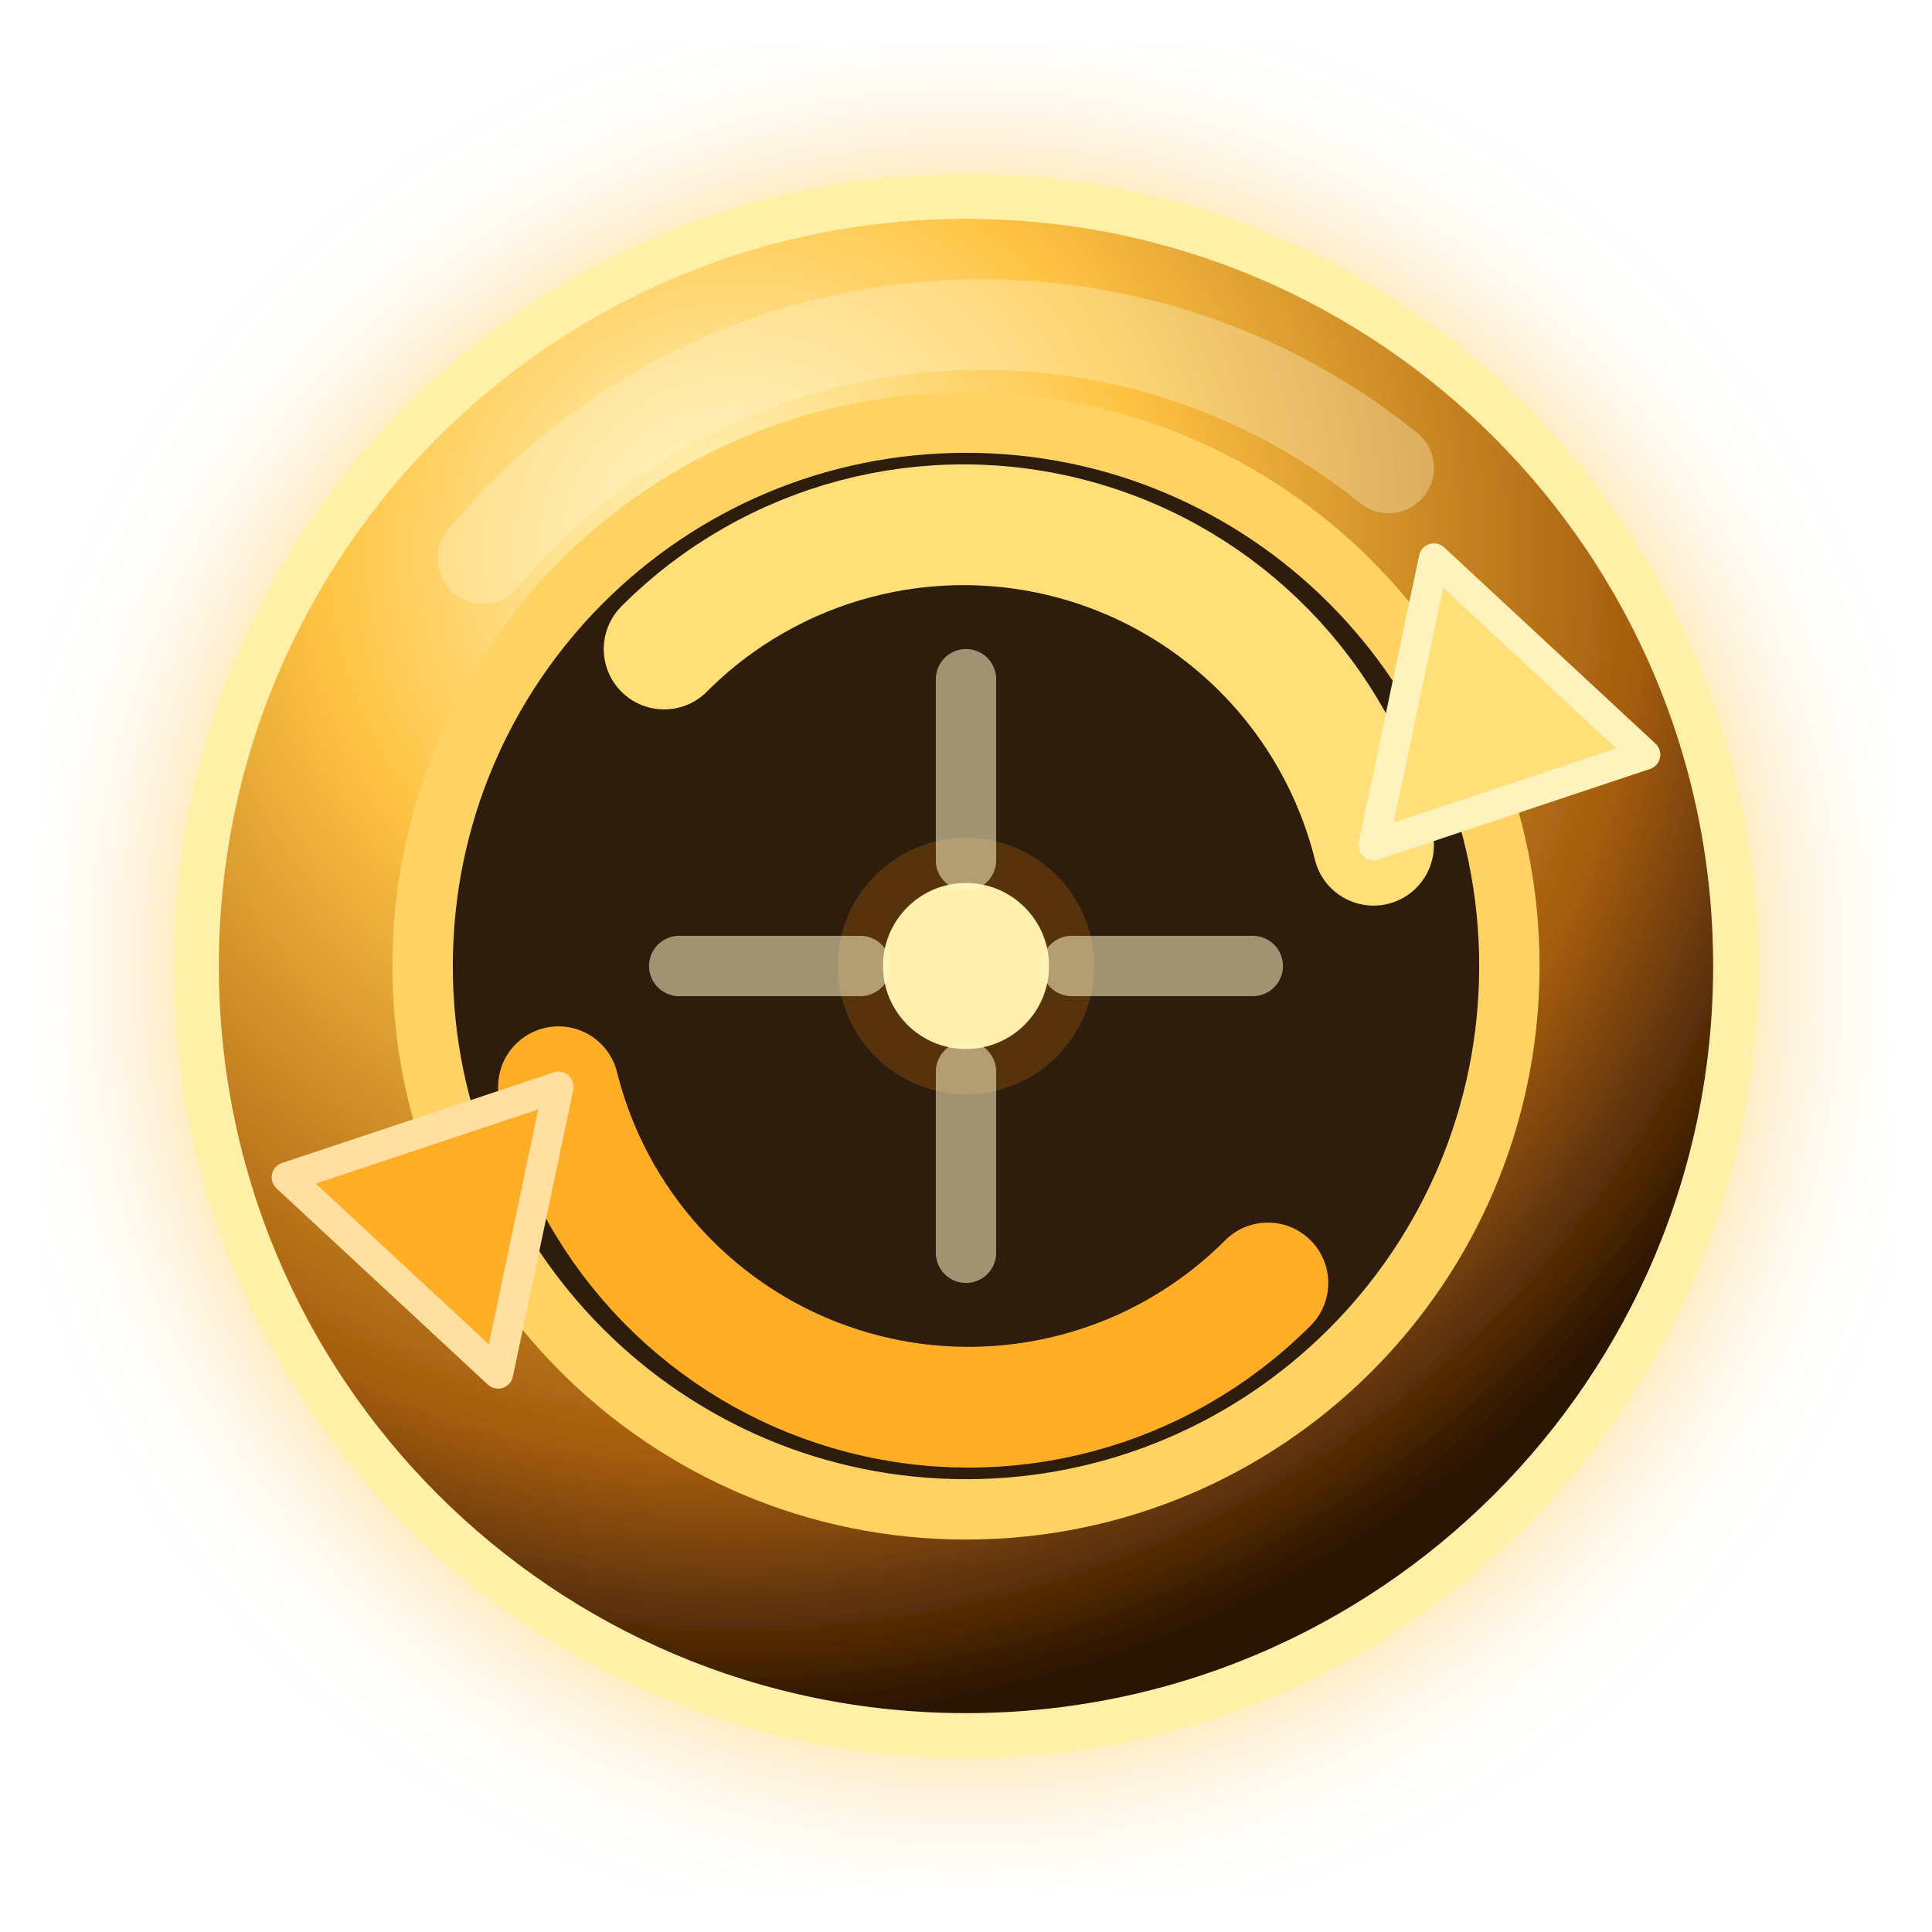
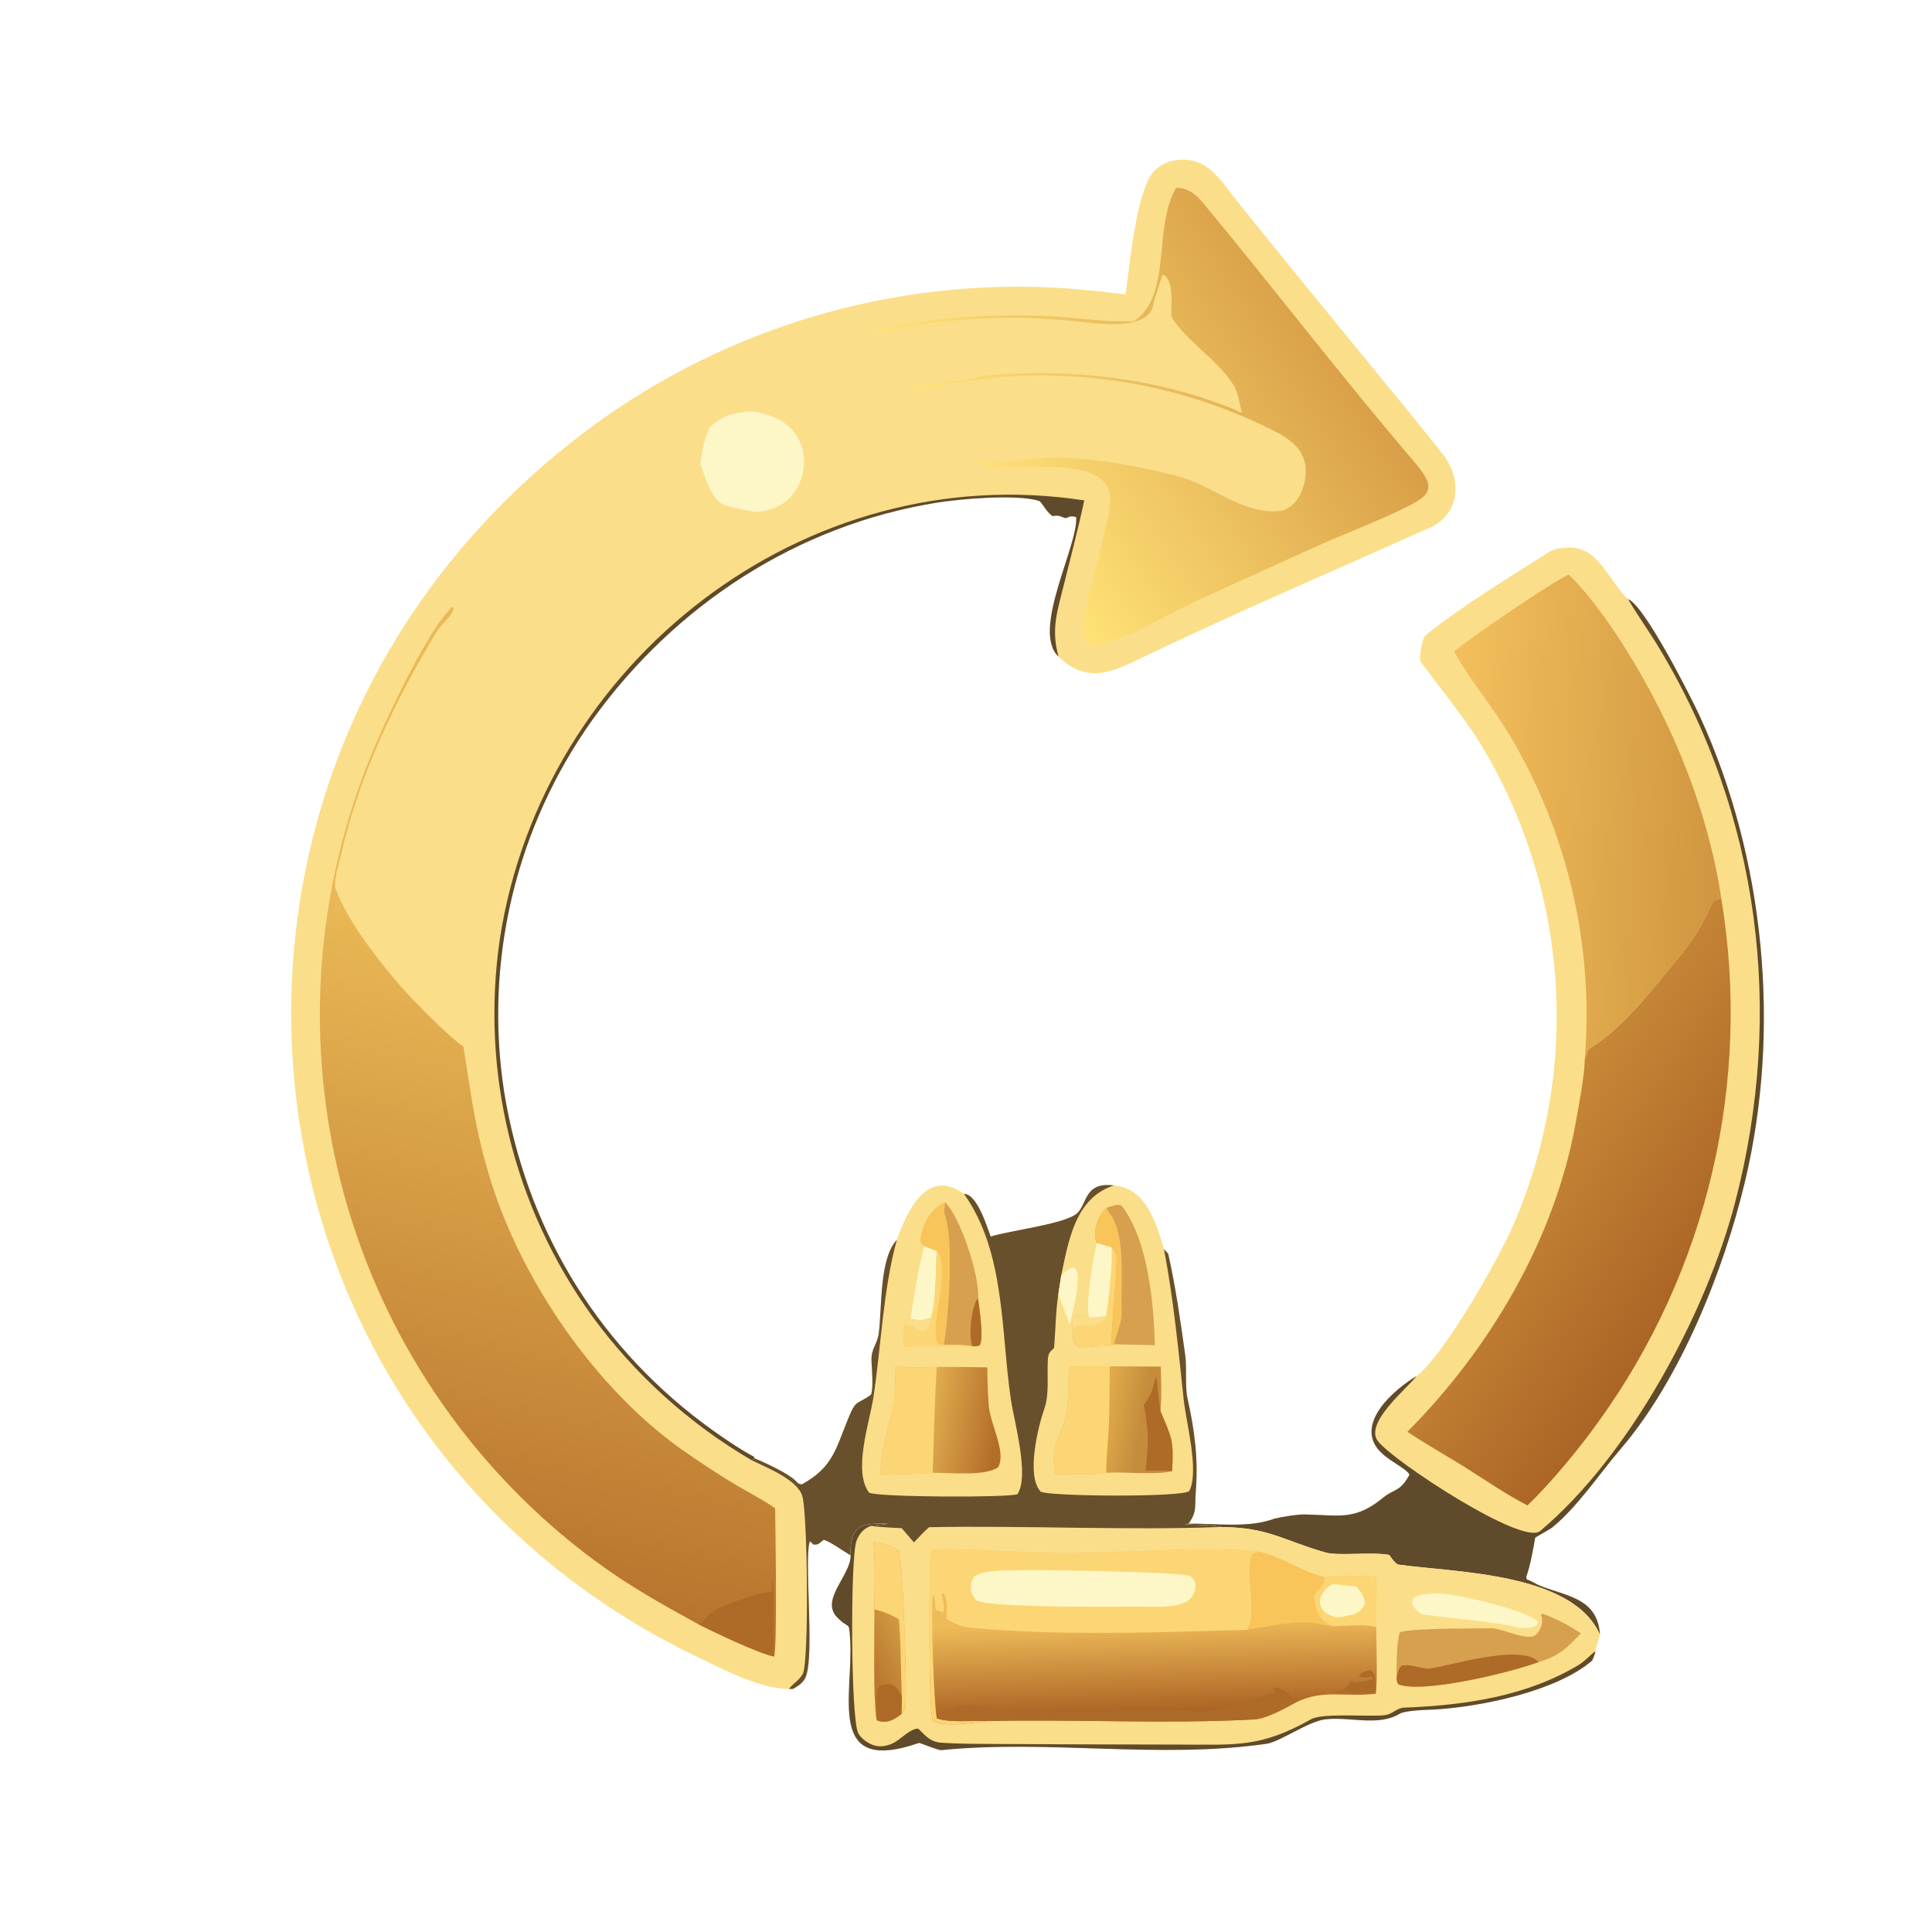
- <svg xmlns="http://www.w3.org/2000/svg" viewBox="0 0 128 128">
+ <svg xmlns="http://www.w3.org/2000/svg" width="64" height="64" viewBox="130.241 49.019 298.017 298.017">
+   <path fill="#FBDE89" transform="scale(0.487331 0.487269)" d="M623.527 193.779C624.873 184.334 626.71 163.126 631.826 155.641C633.823 153.047 636.687 151.619 639.839 151.254C649.523 150.132 653.608 157.784 658.765 164.202L676.094 185.667L705.185 221.244C711.533 228.914 717.678 236.498 723.844 244.269C730.126 252.187 729.516 263.303 719.791 267.663C690.091 280.98 660.041 293.852 630.646 307.869C620.346 312.781 611.879 317.863 602.289 308.434C593.526 300.232 608.706 273.071 607.877 264.258C604.802 263.555 605.501 265.142 603.848 264.415C602.607 263.869 601.797 263.684 600.401 263.996C598.145 262.331 597 259.43 596.089 259.151C588.904 256.951 570.941 258.569 563.872 259.707C519.586 266.835 480.933 292.154 454.919 328.256C430.495 362.423 420.413 404.799 426.833 446.309C433.702 488.382 455.176 525.009 489.532 550.962C493.739 554.139 501.449 559.488 505.826 561.712L506.155 562.303L505.148 562.849C509.763 565.175 519.348 568.781 521.163 574.069C522.873 579.05 523.377 626.643 521.354 630.471C520.292 632.483 518.236 633.521 516.941 635.292C507.671 635.018 498.047 629.917 489.766 626.008C335.858 553.361 313.895 347.523 447.175 241.347C488.421 208.326 539.853 190.662 592.677 191.375C603.489 191.491 612.843 192.559 623.527 193.779Z" />
+   <path fill="#5F4A2B" transform="scale(0.487331 0.487269)" d="M505.148 562.849C485.427 551.305 468.287 535.832 454.792 517.388C429.785 482.84 419.271 439.881 425.495 397.685C439.008 310.125 521.915 245.392 610.44 259.014C608.564 267.964 606.149 276.931 603.966 285.815C601.852 294.42 599.913 299.757 602.289 308.434C593.526 300.232 608.706 273.071 607.877 264.258C604.802 263.555 605.501 265.142 603.848 264.415C602.607 263.869 601.797 263.684 600.401 263.996C598.145 262.331 597 259.43 596.089 259.151C588.904 256.951 570.941 258.569 563.872 259.707C519.586 266.835 480.933 292.154 454.919 328.256C430.495 362.423 420.413 404.799 426.833 446.309C433.702 488.382 455.176 525.009 489.532 550.962C493.739 554.139 501.449 559.488 505.826 561.712L506.155 562.303L505.148 562.849Z" />
  <defs>
-     <radialGradient id="amber-dial" cx="35%" cy="23%" r="76%">
-       <stop offset="0" stop-color="#fff8c9" />
-       <stop offset=".35" stop-color="#ffc545" />
-       <stop offset=".78" stop-color="#a45c0d" />
-       <stop offset="1" stop-color="#2c1403" />
-     </radialGradient>
-     <linearGradient id="dark-face" x1="31" x2="98" y1="26" y2="101">
-       <stop offset="0" stop-color="#2d1b08" />
-       <stop offset=".7" stop-color="#090603" />
-       <stop offset="1" stop-color="#050301" />
+     <linearGradient id="gradient_0" gradientUnits="userSpaceOnUse" x1="418.817" y1="598.218" x2="461.594" y2="404.143">
+       <stop offset="0" stop-color="#B8752E" />
+       <stop offset="1" stop-color="#EAB855" />
    </linearGradient>
-     <filter id="glow" color-interpolation-filters="sRGB">
-       <feDropShadow dx="0" dy="4" stdDeviation="4" flood-color="#000814" flood-opacity=".55" />
-       <feDropShadow dx="0" dy="0" stdDeviation="5" flood-color="#ffbe35" flood-opacity=".58" />
-     </filter>
  </defs>
-   <g filter="url(#glow)">
-     <circle cx="64" cy="64" r="51" fill="url(#amber-dial)" stroke="#fff0a8" stroke-width="3" />
-     <circle cx="64" cy="64" r="36" fill="url(#dark-face)" stroke="#ffd363" stroke-width="4" />
-     <path d="M32 37a43 43 0 0 1 60-6" fill="none" stroke="#fff6cf" stroke-linecap="round" stroke-width="6" opacity=".34" />
-     <path d="M91 56a28 28 0 0 0-47-13" fill="none" stroke="#ffe078" stroke-linecap="round" stroke-width="8" />
-     <path d="m91 56 4-19 14 13z" fill="#ffe078" stroke="#fff2bd" stroke-linejoin="round" stroke-width="2" />
-     <path d="M37 72a28 28 0 0 0 47 13" fill="none" stroke="#ffae26" stroke-linecap="round" stroke-width="8" />
-     <path d="m37 72-4 19-14-13z" fill="#ffae26" stroke="#ffe0a1" stroke-linejoin="round" stroke-width="2" />
-     <circle cx="64" cy="64" r="7" fill="#fff0ad" stroke="#573008" stroke-width="3" />
-     <path d="M64 45v12M64 71v12M45 64h12M71 64h12" stroke="#fff5c8" stroke-linecap="round" stroke-width="4" opacity=".55" />
-   </g>
+   <path fill="url(#gradient_0)" transform="scale(0.487331 0.487269)" d="M488.389 614.834C476.207 608.129 466.532 602.79 455.224 594.444C417.906 566.661 390.584 527.538 377.345 482.929C363.583 436.375 365.933 386.536 384.015 341.484C388.168 330.857 402.163 300.576 410.288 292.836L410.861 292.805C410.619 295.637 407.032 297.971 405.528 300.457C392.361 322.218 381.099 345.734 375.303 370.615C374.641 373.455 373.056 378.508 373.347 381.674C376.964 391.715 386.358 403.763 393.053 411.648C397.132 416.452 409.485 429.055 413.922 431.891C416.534 447.96 417.658 458.524 422.586 474.356C432.442 506.013 455.315 539.429 482.256 558.912C488.142 563.104 494.188 567.066 500.382 570.789C503.891 572.866 509.468 575.787 512.599 578.081C512.659 583.422 513.349 621.231 512.293 625.009C507.317 624.002 493.028 617.161 488.389 614.834Z" />
+   <path fill="#AD6B27" transform="scale(0.487331 0.487269)" d="M488.389 614.834C489.708 613.924 492.355 610.878 493.022 610.552C497.479 608.379 506.862 604.678 511.553 604.531L511.71 600.65C512.721 602.844 511.728 620.817 512.293 625.009C507.317 624.002 493.028 617.161 488.389 614.834Z" />
+   <defs>
+     <linearGradient id="gradient_1" gradientUnits="userSpaceOnUse" x1="685.797" y1="204.198" x2="588.198" y2="268.679">
+       <stop offset="0" stop-color="#D99F48" />
+       <stop offset="1" stop-color="#FFE276" />
+     </linearGradient>
+   </defs>
+   <path fill="url(#gradient_1)" transform="scale(0.487331 0.487269)" d="M639.504 160.062C644.27 160.08 646.56 163.027 649.443 166.519C671.506 193.236 692.629 220.759 715.152 247.09C722.609 255.807 719.593 257.649 710.615 261.991C701.582 266.36 691.982 269.897 682.852 274.052L646.59 290.532C637.919 294.558 623.473 303.374 614.529 304.502C613.177 304.672 612.051 304.815 610.994 303.846C606.632 299.849 619.526 266.525 618.603 257.518C617.086 242.706 581.896 251.465 576.34 246.866C578.597 246.187 585.158 247.204 588.606 246.625C605.973 243.71 622.148 247.104 638.984 251.053C650.729 253.807 659.856 263.298 671.949 262.415C678.789 261.838 682.137 251.497 679.856 245.727C678.439 241.98 675.858 240.216 672.778 238.181C645.623 223.894 614.983 217.58 584.394 219.968C576.213 220.626 564.679 222.724 556.176 223.974L555.55 223.514L555.214 223.817C560.953 221.534 566.058 221.623 572.016 220.982C574.496 220.715 577.2 219.676 579.844 219.437C606.057 217.068 633.715 220.303 658.136 230.265C659.262 230.725 658.82 230.956 660.407 231.194C659.269 227.768 659.516 225.211 657.293 221.881C652.446 214.434 642.86 208.575 638.253 201.235C637.35 199.796 639.655 189.603 635.308 187.483C635.033 187.817 632.524 195.61 632.37 196.757C631.178 205.679 614.13 202.985 607.84 202.314C591.181 200.538 573.584 200.963 557.016 203.597C553.665 204.13 545.728 206.353 542.765 205.568C560.777 200.992 581.829 199.818 600.344 200.751C609.6 201.217 616.565 202.674 626.202 202.289C638.447 193.801 632.008 173.232 639.504 160.062Z" />
+   <path fill="#FDF6C6" transform="scale(0.487331 0.487269)" d="M502.914 230.928C506.75 230.438 512.499 232.247 515.624 234.544C518.907 236.913 521.072 240.528 521.613 244.54C522.212 248.92 521.043 253.358 518.364 256.873C515.594 260.467 511.791 262.119 507.369 262.594C506.165 262.882 498.461 261.121 496.949 260.631C492.23 259.102 490.622 251.785 488.884 247.478C489.623 242.78 489.974 240.103 491.956 235.76C496.323 232.229 497.354 231.864 502.914 230.928Z" />
+   <path fill="#FBDE89" transform="scale(0.487331 0.487269)" d="M715.652 536.198C724.249 529.694 741.808 498.919 746.386 488.111C767.695 438.725 763.787 382.075 735.896 336.085C731.029 328.141 722.623 317.809 716.928 310.103C716.292 309.242 717.263 302.685 718.593 301.623C730.815 291.864 744.893 283.434 758.113 274.995C759.776 274.128 761.887 274.07 763.691 273.959C773.089 273.386 776.643 284.794 782.565 290.261C787.841 292.206 802.718 321.743 805.276 327.319C825.892 372.148 831.047 426.517 819.603 474.581C812.906 502.709 799.172 537.189 780.221 559.3C773.489 567.156 766.624 577.595 758.499 584.215C757.87 584.728 754.069 586.763 753.172 587.39C752.527 591.237 751.644 596.173 750.341 599.817L750.532 600.595C752.165 601.156 753.375 602.081 755.008 602.708C763.688 606.04 772.931 606.713 773.686 618.094C764.934 598.192 727.409 598.453 709.58 595.851C708.346 594.746 708.211 594.569 707.248 593.186L707.007 592.833C701.614 591.811 690.8 593.205 686.888 592.088C672.766 588.054 669.062 584.162 653.616 583.99C651.473 583.348 644.712 583.289 642.148 583.169L643.449 582.943C652.546 582.853 662.467 584.414 670.642 581.346C673.09 580.781 677.785 579.976 680.212 580.02C691.08 580.217 696.024 582.111 705.083 574.697C708.609 571.812 710.521 572.887 713.397 567.404C712.237 565.264 706.049 562.784 703.265 559.155C696.866 550.816 708.175 540.704 715.652 536.198Z" />
+   <path fill="#5F4A2B" transform="scale(0.487331 0.487269)" d="M782.565 290.261C787.841 292.206 802.718 321.743 805.276 327.319C825.892 372.148 831.047 426.517 819.603 474.581C812.906 502.709 799.172 537.189 780.221 559.3C773.489 567.156 766.624 577.595 758.499 584.215C757.87 584.728 754.069 586.763 753.172 587.39C752.527 591.237 751.644 596.173 750.341 599.817L750.532 600.595C752.165 601.156 753.375 602.081 755.008 602.708C763.688 606.04 772.931 606.713 773.686 618.094C764.934 598.192 727.409 598.453 709.58 595.851C708.346 594.746 708.211 594.569 707.248 593.186L707.007 592.833C701.614 591.811 690.8 593.205 686.888 592.088C672.766 588.054 669.062 584.162 653.616 583.99C651.473 583.348 644.712 583.289 642.148 583.169L643.449 582.943C652.546 582.853 662.467 584.414 670.642 581.346C673.09 580.781 677.785 579.976 680.212 580.02C691.08 580.217 696.024 582.111 705.083 574.697C708.609 571.812 710.521 572.887 713.397 567.404C712.237 565.264 706.049 562.784 703.265 559.155C696.866 550.816 708.175 540.704 715.652 536.198C712.821 539.997 698.96 551.044 703.404 556.83C708.227 563.112 749.102 590.006 754.734 585.281C783.235 561.363 807.385 516.056 816.454 481.265C832.139 421.099 824.325 358.324 792.146 305.296C789.03 300.149 785.587 295.396 782.565 290.261Z" />
+   <defs>
+     <linearGradient id="gradient_2" gradientUnits="userSpaceOnUse" x1="806.149" y1="499.084" x2="751.045" y2="462.05">
+       <stop offset="0" stop-color="#AB6526" />
+       <stop offset="1" stop-color="#C78837" />
+     </linearGradient>
+   </defs>
+   <path fill="url(#gradient_2)" transform="scale(0.487331 0.487269)" d="M768.858 436.048C768.968 435.664 769.814 432.875 770.074 432.715C781.246 425.888 789.352 414.82 797.624 404.945C802.664 398.928 805.956 393.885 809.077 386.714C809.577 385.566 810.994 385.273 812.088 385.003C821.737 443.239 807.715 502.917 773.143 550.756C767.231 559.04 758.113 570.123 750.725 577.158C743.843 573.653 737.21 568.965 730.617 564.869C724.71 561.199 718.471 557.704 712.727 553.855C738.943 527.474 759.482 492.638 766.028 455.901C766.89 451.064 768.856 440.884 768.858 436.048Z" />
+   <defs>
+     <linearGradient id="gradient_3" gradientUnits="userSpaceOnUse" x1="811.619" y1="359.326" x2="726.898" y2="355.674">
+       <stop offset="0" stop-color="#D09641" />
+       <stop offset="1" stop-color="#F3BF5C" />
+     </linearGradient>
+   </defs>
+   <path fill="url(#gradient_3)" transform="scale(0.487331 0.487269)" d="M727.48 306.845C732.515 302.568 758.576 284.791 763.728 282.503C768.159 286.381 774.781 295.317 778.131 300.322C794.906 325.385 807.582 355.077 812.088 385.003C810.994 385.273 809.577 385.566 809.077 386.714C805.956 393.885 802.664 398.928 797.624 404.945C789.352 414.82 781.246 425.888 770.074 432.715C769.814 432.875 768.968 435.664 768.858 436.048C771.814 400.226 763.537 364.373 745.178 333.475C739.965 324.655 732.758 316.209 727.896 307.59L727.48 306.845Z" />
+   <path fill="#FBDE89" transform="scale(0.487331 0.487269)" d="M536.506 592.992C536.056 583.367 540.126 582.613 548.393 583C546.514 583.256 544.632 583.492 542.747 583.706C546.046 584.023 549.353 584.249 552.665 584.381L556.55 588.891C557.959 587.407 559.805 585.34 561.327 584.065C591.078 583.464 624.511 585.145 653.616 583.99C669.062 584.162 672.766 588.054 686.888 592.088C690.8 593.205 701.614 591.811 707.007 592.833L707.248 593.186C708.211 594.569 708.346 594.746 709.58 595.851C727.409 598.453 764.934 598.192 773.686 618.094C773.363 619.246 772.419 622.287 772.248 623.307C772.129 624.314 771.631 625.285 771.236 626.262C759.947 636.015 735.95 640.916 721.36 641.774C719.545 641.881 712.216 641.948 710.215 643.152C703.476 647.208 694.351 643.976 686.814 644.884C681.601 645.374 672.409 651.997 668.262 652.601C634.465 657.525 599.274 651.245 565.339 654.618C564.494 654.87 558.415 652.257 558.137 652.353C528.408 662.674 537.525 637.153 536.334 619.342C535.938 613.427 536.135 616.616 532.211 612.576C526.781 606.984 536.605 599.254 536.506 592.992Z" />
+   <path fill="#5F4A2B" transform="scale(0.487331 0.487269)" d="M536.506 592.992C536.056 583.367 540.126 582.613 548.393 583C546.514 583.256 544.632 583.492 542.747 583.706C540.568 584.534 539.275 586.122 538.387 588.259C536.373 593.105 536.529 643.866 538.833 649.083C539.618 650.861 542.011 652.513 543.802 653.093C546.025 653.812 548.405 653.291 550.399 652.177C552.555 650.974 555.432 647.802 557.894 647.827C560.478 650.295 561.664 652.04 565.361 652.295C570.474 652.649 575.57 652.629 580.695 652.674L609.908 652.806L640.869 652.878C658.861 652.919 666.326 653.8 682.195 644.88C685.968 642.759 700.432 644.109 705.147 643.596C708.165 643.417 708.959 641.287 711.927 641.172C730.835 640.441 750.393 637.626 766.876 627.705C769.128 626.349 770.586 624.478 772.248 623.307C772.129 624.314 771.631 625.285 771.236 626.262C759.947 636.015 735.95 640.916 721.36 641.774C719.545 641.881 712.216 641.948 710.215 643.152C703.476 647.208 694.351 643.976 686.814 644.884C681.601 645.374 672.409 651.997 668.262 652.601C634.465 657.525 599.274 651.245 565.339 654.618C564.494 654.87 558.415 652.257 558.137 652.353C528.408 662.674 537.525 637.153 536.334 619.342C535.938 613.427 536.135 616.616 532.211 612.576C526.781 606.984 536.605 599.254 536.506 592.992Z" />
+   <defs>
+     <linearGradient id="gradient_4" gradientUnits="userSpaceOnUse" x1="632.744" y1="642.37" x2="631.853" y2="613.777">
+       <stop offset="0" stop-color="#AC6424" />
+       <stop offset="1" stop-color="#EEBB59" />
+     </linearGradient>
+   </defs>
+   <path fill="url(#gradient_4)" transform="scale(0.487331 0.487269)" d="M579.3 645.433C575.092 646.092 566.023 647.407 562.54 645.327C561.093 643.212 561.354 597.91 561.787 592.563L561.834 592.791L562.469 591.309C564.944 590.467 590.52 591.921 595.266 592.132C617.563 593.122 644.017 589.608 665.667 591.784C673.783 593.789 679.766 598.48 686.603 599.886C691.87 599.565 697.557 599.333 702.81 599.772C702.836 605.055 702.914 610.434 702.868 615.708C702.913 619.061 703.305 634.453 702.695 636.76C693.039 638.018 686.147 635.159 677.244 639.613C673.754 641.534 668.063 644.707 664.085 644.92C635.975 646.424 607.479 644.775 579.3 645.433Z" />
+   <path fill="#FCD674" transform="scale(0.487331 0.487269)" d="M579.3 645.433C575.092 646.092 566.023 647.407 562.54 645.327C561.093 643.212 561.354 597.91 561.787 592.563L561.834 592.791L562.469 591.309C564.944 590.467 590.52 591.921 595.266 592.132C617.563 593.122 644.017 589.608 665.667 591.784L663.634 592.612C661.067 599.294 665.582 611.118 661.988 616.554C633.537 617.31 603.296 618.561 574.74 615.893C571.669 615.606 569.47 614.653 566.847 613.081C566.901 610.195 567.352 607.315 565.926 604.992L565.293 605.173C565.619 606.819 566.491 609.845 565.705 611.069L563.37 610.161C563.269 608.714 563.294 606.531 562.625 605.344C561.802 609.748 562.838 639.559 563.754 644.557C567.492 645.976 574.868 645.266 579.3 645.433Z" />
+   <path fill="#FDF6C6" transform="scale(0.487331 0.487269)" d="M591.956 597.641C599.946 597.619 639.141 598.131 643.833 599.443C644.82 600.324 645.594 600.787 645.633 602.336C645.844 610.599 634.072 609.118 628.278 609.193C619.251 609.181 582.55 609.681 576.438 607.349C574.18 604.994 573.917 602.349 575.663 599.64C579.443 597.157 586.89 597.948 591.956 597.641Z" />
+   <path fill="#F9C45A" transform="scale(0.487331 0.487269)" d="M665.667 591.784C673.783 593.789 679.766 598.48 686.603 599.886C691.87 599.565 697.557 599.333 702.81 599.772C702.836 605.055 702.914 610.434 702.868 615.708C699.587 614.639 692.972 615.251 689.304 615.416C686.981 615.178 682.285 614.213 680.786 614.165C675.329 613.987 667.628 615.608 661.988 616.554C665.582 611.118 661.067 599.294 663.634 592.612L665.667 591.784Z" />
+   <path fill="#FCD674" transform="scale(0.487331 0.487269)" d="M686.603 599.886C691.87 599.565 697.557 599.333 702.81 599.772C702.836 605.055 702.914 610.434 702.868 615.708C699.587 614.639 692.972 615.251 689.304 615.416C684.192 613.441 684.227 610.704 682.965 605.795C685.27 603.092 686.207 602.888 686.603 599.886Z" />
+   <path fill="#FDF6C6" transform="scale(0.487331 0.487269)" d="M688.917 602.081C691.222 602.186 694.261 602.59 696.618 602.84C698.289 605.087 699.361 606.091 699.157 608.762C697.975 610.511 697.765 610.537 695.883 611.63C694.753 611.881 691.001 612.798 690.105 612.569C683.349 610.84 683.71 605.277 688.917 602.081Z" />
+   <path fill="#AD6B27" transform="scale(0.487331 0.487269)" d="M563.754 644.557C572.478 636.367 580.685 642.552 590.471 642.671C609.712 642.827 628.535 641.425 647.81 642.441C652.589 642.694 665.291 637.589 671.096 636.34L670.222 635.163L670.63 634.758C673.336 635.023 676.251 637.048 677.244 639.613C673.754 641.534 668.063 644.707 664.085 644.92C635.975 646.424 607.479 644.775 579.3 645.433C574.868 645.266 567.492 645.976 563.754 644.557Z" />
+   <path fill="#AD6B27" transform="scale(0.487331 0.487269)" d="M696.144 633.324C698.128 633.001 699.798 632.73 701.765 632.243L701.586 631.276C700.11 631.534 699.687 631.632 698.135 631.585L697.387 630.889C698.682 629.755 699.242 629.751 700.964 629.285C703.243 630.693 702.258 634.218 702.695 636.76C698.126 636.408 693.641 636.391 689.063 636.325C692.364 635.688 693.071 635.754 694.875 632.588C695.298 632.833 695.721 633.078 696.144 633.324Z" />
+   <path fill="#D6A04F" transform="scale(0.487331 0.487269)" d="M709.308 631.831C709.346 628.035 709.186 620.697 710.335 617.427C712.466 615.927 735.617 616.173 739.758 616.059C743.625 616.534 748.112 618.975 751.971 618.734C754.246 618.592 756.276 614.208 754.967 611.753L755.556 611.465C759.718 612.901 763.969 615.23 767.648 617.641C763.247 622.345 760.516 624.961 754.241 626.761C745.469 630.033 717.357 636.868 709.791 633.77C709.403 632.708 709.374 632.919 709.308 631.831Z" />
+   <path fill="#AD6B27" transform="scale(0.487331 0.487269)" d="M709.308 631.831C709.704 629.952 709.667 629.297 710.866 627.903C714.191 627.242 717.462 629.196 720.234 628.746C727.495 627.568 749.102 620.9 754.241 626.761C745.469 630.033 717.357 636.868 709.791 633.77C709.403 632.708 709.374 632.919 709.308 631.831Z" />
+   <defs>
+     <linearGradient id="gradient_5" gradientUnits="userSpaceOnUse" x1="542.011" y1="625.966" x2="553.422" y2="620.078">
+       <stop offset="0" stop-color="#BA7930" />
+       <stop offset="1" stop-color="#CF973F" />
+     </linearGradient>
+   </defs>
+   <path fill="url(#gradient_5)" transform="scale(0.487331 0.487269)" d="M543.724 588.598C546.42 589.286 549.733 589.838 551.797 591.53C552.99 594.047 554.569 637.454 553.741 641.639L552.594 643.195C550.167 645.097 547.846 646.343 544.829 645.203L544.557 643.69C543.643 637.496 544.034 617.35 544.032 610.095C544.061 603.244 544.383 595.286 543.724 588.598Z" />
+   <path fill="#FCD674" transform="scale(0.487331 0.487269)" d="M543.724 588.598C546.42 589.286 549.733 589.838 551.797 591.53C552.99 594.047 554.569 637.454 553.741 641.639L552.594 643.195L552.726 637.681C552.455 633.115 552.345 615.837 551.672 613.13C549.173 611.71 546.851 610.709 544.032 610.095C544.061 603.244 544.383 595.286 543.724 588.598Z" />
+   <path fill="#AD6B27" transform="scale(0.487331 0.487269)" d="M544.557 643.69C545.165 639.66 543.63 637.204 545.747 634.257C549.385 632.755 551.251 634.519 552.726 637.681L552.594 643.195C550.167 645.097 547.846 646.343 544.829 645.203L544.557 643.69Z" />
+   <path fill="#FDF6C6" transform="scale(0.487331 0.487269)" d="M721.23 605.075C725.858 604.367 751.665 610.516 753.993 614.01L753.711 614.975C751.709 616.238 750.552 615.999 748.158 616.011C742.55 614.09 724.817 612.935 716.909 611.464C715.098 609.714 713.51 608.875 714.604 606.451C716.739 605.18 718.709 605.278 721.23 605.075Z" />
+   <path fill="#FBDE89" transform="scale(0.487331 0.487269)" d="M572.369 478.544C576.491 478.529 579.579 488.693 580.834 492.038C587.187 490.118 602.216 488.341 607.353 485.297C611.728 482.705 609.688 474.6 619.832 475.876C629.985 476.643 633.234 487.801 635.685 496.046C635.8 496.17 637.013 497.465 637.014 497.466C639.389 508.028 640.919 518.889 642.409 529.598C642.97 533.631 642.314 539.606 643.124 543.241C645.421 553.548 646.598 562.604 645.722 573.216C645.369 577.488 646.246 579.131 643.449 582.943L642.148 583.169C644.712 583.289 651.473 583.348 653.616 583.99C624.511 585.145 591.078 583.464 561.327 584.065C559.805 585.34 557.959 587.407 556.55 588.891L552.665 584.381C549.353 584.249 546.046 584.023 542.747 583.706C544.632 583.492 546.514 583.256 548.393 583C540.126 582.613 536.056 583.367 536.506 592.992C534.49 591.825 529.51 588.264 527.938 588.08C526.16 589.407 526.571 589.548 524.78 589.577L523.585 588.507C521.712 593.942 525.084 623.739 522.393 631.185C521.662 633.208 520.09 634.216 518.311 635.24L516.941 635.292C518.236 633.521 520.292 632.483 521.354 630.471C523.377 626.643 522.873 579.05 521.163 574.069C519.348 568.781 509.763 565.175 505.148 562.849L506.155 562.303C509.332 563.573 516.438 566.89 518.882 569.169C519.771 569.998 519.562 570.183 520.987 570.548C531.218 564.924 531.788 559.028 536.049 548.892C538.339 543.444 538.744 545.273 543.001 542.047C543.741 539.492 543.22 534.378 543.104 531.481C542.94 527.409 544.915 526.267 545.394 522.736C546.47 514.791 545.505 499.017 551.132 493.106C554.6 483.739 560.603 470.256 572.369 478.544Z" />
+   <path fill="#FBDE89" transform="scale(0.487331 0.487269)" d="M551.132 493.106C554.6 483.739 560.603 470.256 572.369 478.544C585.533 496.98 584.019 522.106 587.24 543.736C588.261 550.592 593.195 567.927 589.277 573.619C585.716 574.765 545.5 574.557 542.373 573.152C537.104 566.392 542.574 550.546 543.737 542.811C546.182 526.541 546.776 508.878 551.132 493.106Z" />
+   <defs>
+     <linearGradient id="gradient_6" gradientUnits="userSpaceOnUse" x1="583.548" y1="552.135" x2="561.983" y2="548.536">
+       <stop offset="0" stop-color="#B36C29" />
+       <stop offset="1" stop-color="#DFAB4D" />
+     </linearGradient>
+   </defs>
+   <path fill="url(#gradient_6)" transform="scale(0.487331 0.487269)" d="M550.738 532.878C555.346 533.805 559.129 533.611 563.773 533.307C569.016 533.357 574.559 533.315 579.772 533.472C579.78 537.762 579.895 540.879 580.173 545.101C580.591 551.439 585.861 560.178 583.222 565.028C579.222 568.055 567.933 566.711 562.485 566.857C556.733 567.199 551.607 567.415 545.847 567.455C546.358 558.365 548.003 554.257 550.042 545.559C550.558 543.356 550.682 535.517 550.738 532.878Z" />
+   <path fill="#FCD674" transform="scale(0.487331 0.487269)" d="M550.738 532.878C555.346 533.805 559.129 533.611 563.773 533.307C563.044 544.789 562.855 555.405 562.485 566.857C556.733 567.199 551.607 567.415 545.847 567.455C546.358 558.365 548.003 554.257 550.042 545.559C550.558 543.356 550.682 535.517 550.738 532.878Z" />
+   <path fill="#F9C45A" transform="scale(0.487331 0.487269)" d="M559.809 495.095C559.259 494.81 559.059 494.423 558.607 493.89C558.318 489.553 561.966 482.642 566.39 481.238C571.229 485.821 577.36 504.58 576.828 511.482C577.166 514.456 578.796 524.512 577.29 526.542L576.218 526.791C569.244 526.903 561.303 526.358 554.555 526.99L553.722 527.073C552.983 525.818 553.228 521.588 553.233 519.853L554.081 518.393L555.404 518.089C556.335 512.186 558.055 500.566 559.809 495.095Z" />
+   <path fill="#D6A04F" transform="scale(0.487331 0.487269)" d="M566.39 481.238C571.229 485.821 577.36 504.58 576.828 511.482C577.166 514.456 578.796 524.512 577.29 526.542L576.218 526.791L574.982 526.758C571.402 526.211 569.681 526.237 566.022 526.289C567.514 517.594 568.937 495.977 566.913 487.257C566.172 484.064 565.942 485.619 566.39 481.238Z" />
+   <path fill="#AD6B27" transform="scale(0.487331 0.487269)" d="M574.982 526.758C573.799 523.242 574.604 514.534 576.828 511.482C577.166 514.456 578.796 524.512 577.29 526.542L576.218 526.791L574.982 526.758Z" />
+   <path fill="#FDF6C6" transform="scale(0.487331 0.487269)" d="M559.809 495.095L563.776 496.674C563.43 502.438 563.575 512.85 561.979 517.711C559.297 518.676 558.256 518.752 555.404 518.089C556.335 512.186 558.055 500.566 559.809 495.095Z" />
+   <path fill="#FCD674" transform="scale(0.487331 0.487269)" d="M563.776 496.674C568.597 501.323 561.16 521.109 564.167 525.867C564.666 525.99 565.545 526.237 566.022 526.289C569.681 526.237 571.402 526.211 574.982 526.758L576.218 526.791C569.244 526.903 561.303 526.358 554.555 526.99L553.722 527.073C552.983 525.818 553.228 521.588 553.233 519.853L554.081 518.393L555.404 518.089C558.256 518.752 559.297 518.676 561.979 517.711C563.575 512.85 563.43 502.438 563.776 496.674Z" />
+   <path fill="#FBDE89" transform="scale(0.487331 0.487269)" d="M555.404 518.089C558.256 518.752 559.297 518.676 561.979 517.711C561.197 519.955 561.261 520.983 559.665 522.347C555.545 521.272 558.295 520.153 553.233 519.853L554.081 518.393L555.404 518.089Z" />
+   <path fill="#68502C" transform="scale(0.487331 0.487269)" d="M572.369 478.544C576.491 478.529 579.579 488.693 580.834 492.038C587.187 490.118 602.216 488.341 607.353 485.297C611.728 482.705 609.688 474.6 619.832 475.876C607.607 479.8 605.505 493.283 603.143 504.407L602.223 510.471C601.399 515.634 601.357 522.07 600.886 527.368C599.364 528.642 599.029 529.259 598.918 531.153C598.634 536.028 599.427 541.909 597.846 546.438C595.762 552.412 591.988 567.955 596.686 572.828C599.606 574.347 642.704 574.657 643.74 572.533C646.88 566.092 642.694 550.987 641.905 543.522C640.252 527.884 638.661 511.568 635.685 496.046C635.8 496.17 637.013 497.465 637.014 497.466C639.389 508.028 640.919 518.889 642.409 529.598C642.97 533.631 642.314 539.606 643.124 543.241C645.421 553.548 646.598 562.604 645.722 573.216C645.369 577.488 646.246 579.131 643.449 582.943L642.148 583.169C644.712 583.289 651.473 583.348 653.616 583.99C624.511 585.145 591.078 583.464 561.327 584.065C559.805 585.34 557.959 587.407 556.55 588.891L552.665 584.381C549.353 584.249 546.046 584.023 542.747 583.706C544.632 583.492 546.514 583.256 548.393 583C540.126 582.613 536.056 583.367 536.506 592.992C534.49 591.825 529.51 588.264 527.938 588.08C526.16 589.407 526.571 589.548 524.78 589.577L523.585 588.507C521.712 593.942 525.084 623.739 522.393 631.185C521.662 633.208 520.09 634.216 518.311 635.24L516.941 635.292C518.236 633.521 520.292 632.483 521.354 630.471C523.377 626.643 522.873 579.05 521.163 574.069C519.348 568.781 509.763 565.175 505.148 562.849L506.155 562.303C509.332 563.573 516.438 566.89 518.882 569.169C519.771 569.998 519.562 570.183 520.987 570.548C531.218 564.924 531.788 559.028 536.049 548.892C538.339 543.444 538.744 545.273 543.001 542.047C543.741 539.492 543.22 534.378 543.104 531.481C542.94 527.409 544.915 526.267 545.394 522.736C546.47 514.791 545.505 499.017 551.132 493.106C546.776 508.878 546.182 526.541 543.737 542.811C542.574 550.546 537.104 566.392 542.373 573.152C545.5 574.557 585.716 574.765 589.277 573.619C593.195 567.927 588.261 550.592 587.24 543.736C584.019 522.106 585.533 496.98 572.369 478.544Z" />
+   <path fill="#FDF6C6" transform="scale(0.487331 0.487269)" d="M603.143 504.407C612.675 494.471 606.469 517.403 605.783 520.011C604.66 516.846 603.548 513.543 602.223 510.471L603.143 504.407Z" />
+   <defs>
+     <linearGradient id="gradient_7" gradientUnits="userSpaceOnUse" x1="628.681" y1="550.417" x2="616.888" y2="548.417">
+       <stop offset="0" stop-color="#C58C3C" />
+       <stop offset="1" stop-color="#E1AA4A" />
+     </linearGradient>
+   </defs>
+   <path fill="url(#gradient_7)" transform="scale(0.487331 0.487269)" d="M605.827 533.201L618.55 533.128L634.673 533.224C634.762 537.594 635.04 543.046 634.56 547.302C638.27 556.015 638.798 556.757 638.25 566.311C633.537 567.611 622.878 566.458 617.405 566.826C612.721 567.522 605.954 567.303 601.137 567.232C599.803 555.159 602.761 558.055 605.06 546.918C605.45 545.029 605.275 537.373 605.722 533.971L605.827 533.201Z" />
+   <path fill="#FCD674" transform="scale(0.487331 0.487269)" d="M605.827 533.201L618.55 533.128C618.402 538.696 618.462 544.176 618.315 549.759C618.173 555.165 617.377 561.525 617.405 566.826C612.721 567.522 605.954 567.303 601.137 567.232C599.803 555.159 602.761 558.055 605.06 546.918C605.45 545.029 605.275 537.373 605.722 533.971L605.827 533.201Z" />
+   <path fill="#AD6B27" transform="scale(0.487331 0.487269)" d="M629.324 545.372C632.446 540.926 631.556 541.046 633.31 536.267C633.686 539.72 633.917 543.495 634.487 546.887L634.56 547.302C638.27 556.015 638.798 556.757 638.25 566.311C636.281 565.983 631.973 566.158 629.808 566.186C630.894 556.959 630.924 554.49 629.324 545.372Z" />
+   <path fill="#D6A04F" transform="scale(0.487331 0.487269)" d="M617.565 482.929C619.226 482.399 620.675 481.683 622.272 482.231C630.745 493.477 632.36 512.753 632.826 526.447L619.937 526.144L619.119 526.395C614.496 526.31 610.646 527.817 607.731 526.629C606.491 524.523 606.956 523.926 606.988 521.159C606.902 519.314 606.65 518.514 607.581 517.042C609.712 516.562 609.425 516.883 611.863 517.669C610.972 510.798 612.962 500.9 614.317 494.038C613.13 490.139 614.544 485.629 617.565 482.929Z" />
+   <path fill="#FCD674" transform="scale(0.487331 0.487269)" d="M614.317 494.038L619.078 495.361C620.99 497.471 620.736 498.382 620.658 501.109C620.424 509.326 619.098 518.256 619.119 526.395C614.496 526.31 610.646 527.817 607.731 526.629C606.491 524.523 606.956 523.926 606.988 521.159C606.902 519.314 606.65 518.514 607.581 517.042C609.712 516.562 609.425 516.883 611.863 517.669C610.972 510.798 612.962 500.9 614.317 494.038Z" />
+   <path fill="#FDF6C6" transform="scale(0.487331 0.487269)" d="M614.317 494.038L619.078 495.361C619.585 498.589 618.103 514.032 617.298 517.307C615.39 517.511 613.791 517.74 611.863 517.669C610.972 510.798 612.962 500.9 614.317 494.038Z" />
+   <path fill="#FBDE89" transform="scale(0.487331 0.487269)" d="M606.988 521.159C606.902 519.314 606.65 518.514 607.581 517.042C609.712 516.562 609.425 516.883 611.863 517.669C613.791 517.74 615.39 517.511 617.298 517.307L616.29 519.088C615.315 519.138 614.69 519.612 613.815 520.056L613.783 520.317C610.741 520.123 609.301 519.321 606.988 521.159Z" />
+   <path fill="#F9C45A" transform="scale(0.487331 0.487269)" d="M614.317 494.038C613.13 490.139 614.544 485.629 617.565 482.929C618.259 485.055 618.915 484.996 619.523 486.181C623.651 494.231 621.899 507.147 622.328 516.151C622.448 519.124 620.054 524.438 619.937 526.144L619.119 526.395C619.098 518.256 620.424 509.326 620.658 501.109C620.736 498.382 620.99 497.471 619.078 495.361L614.317 494.038Z" />
</svg>
